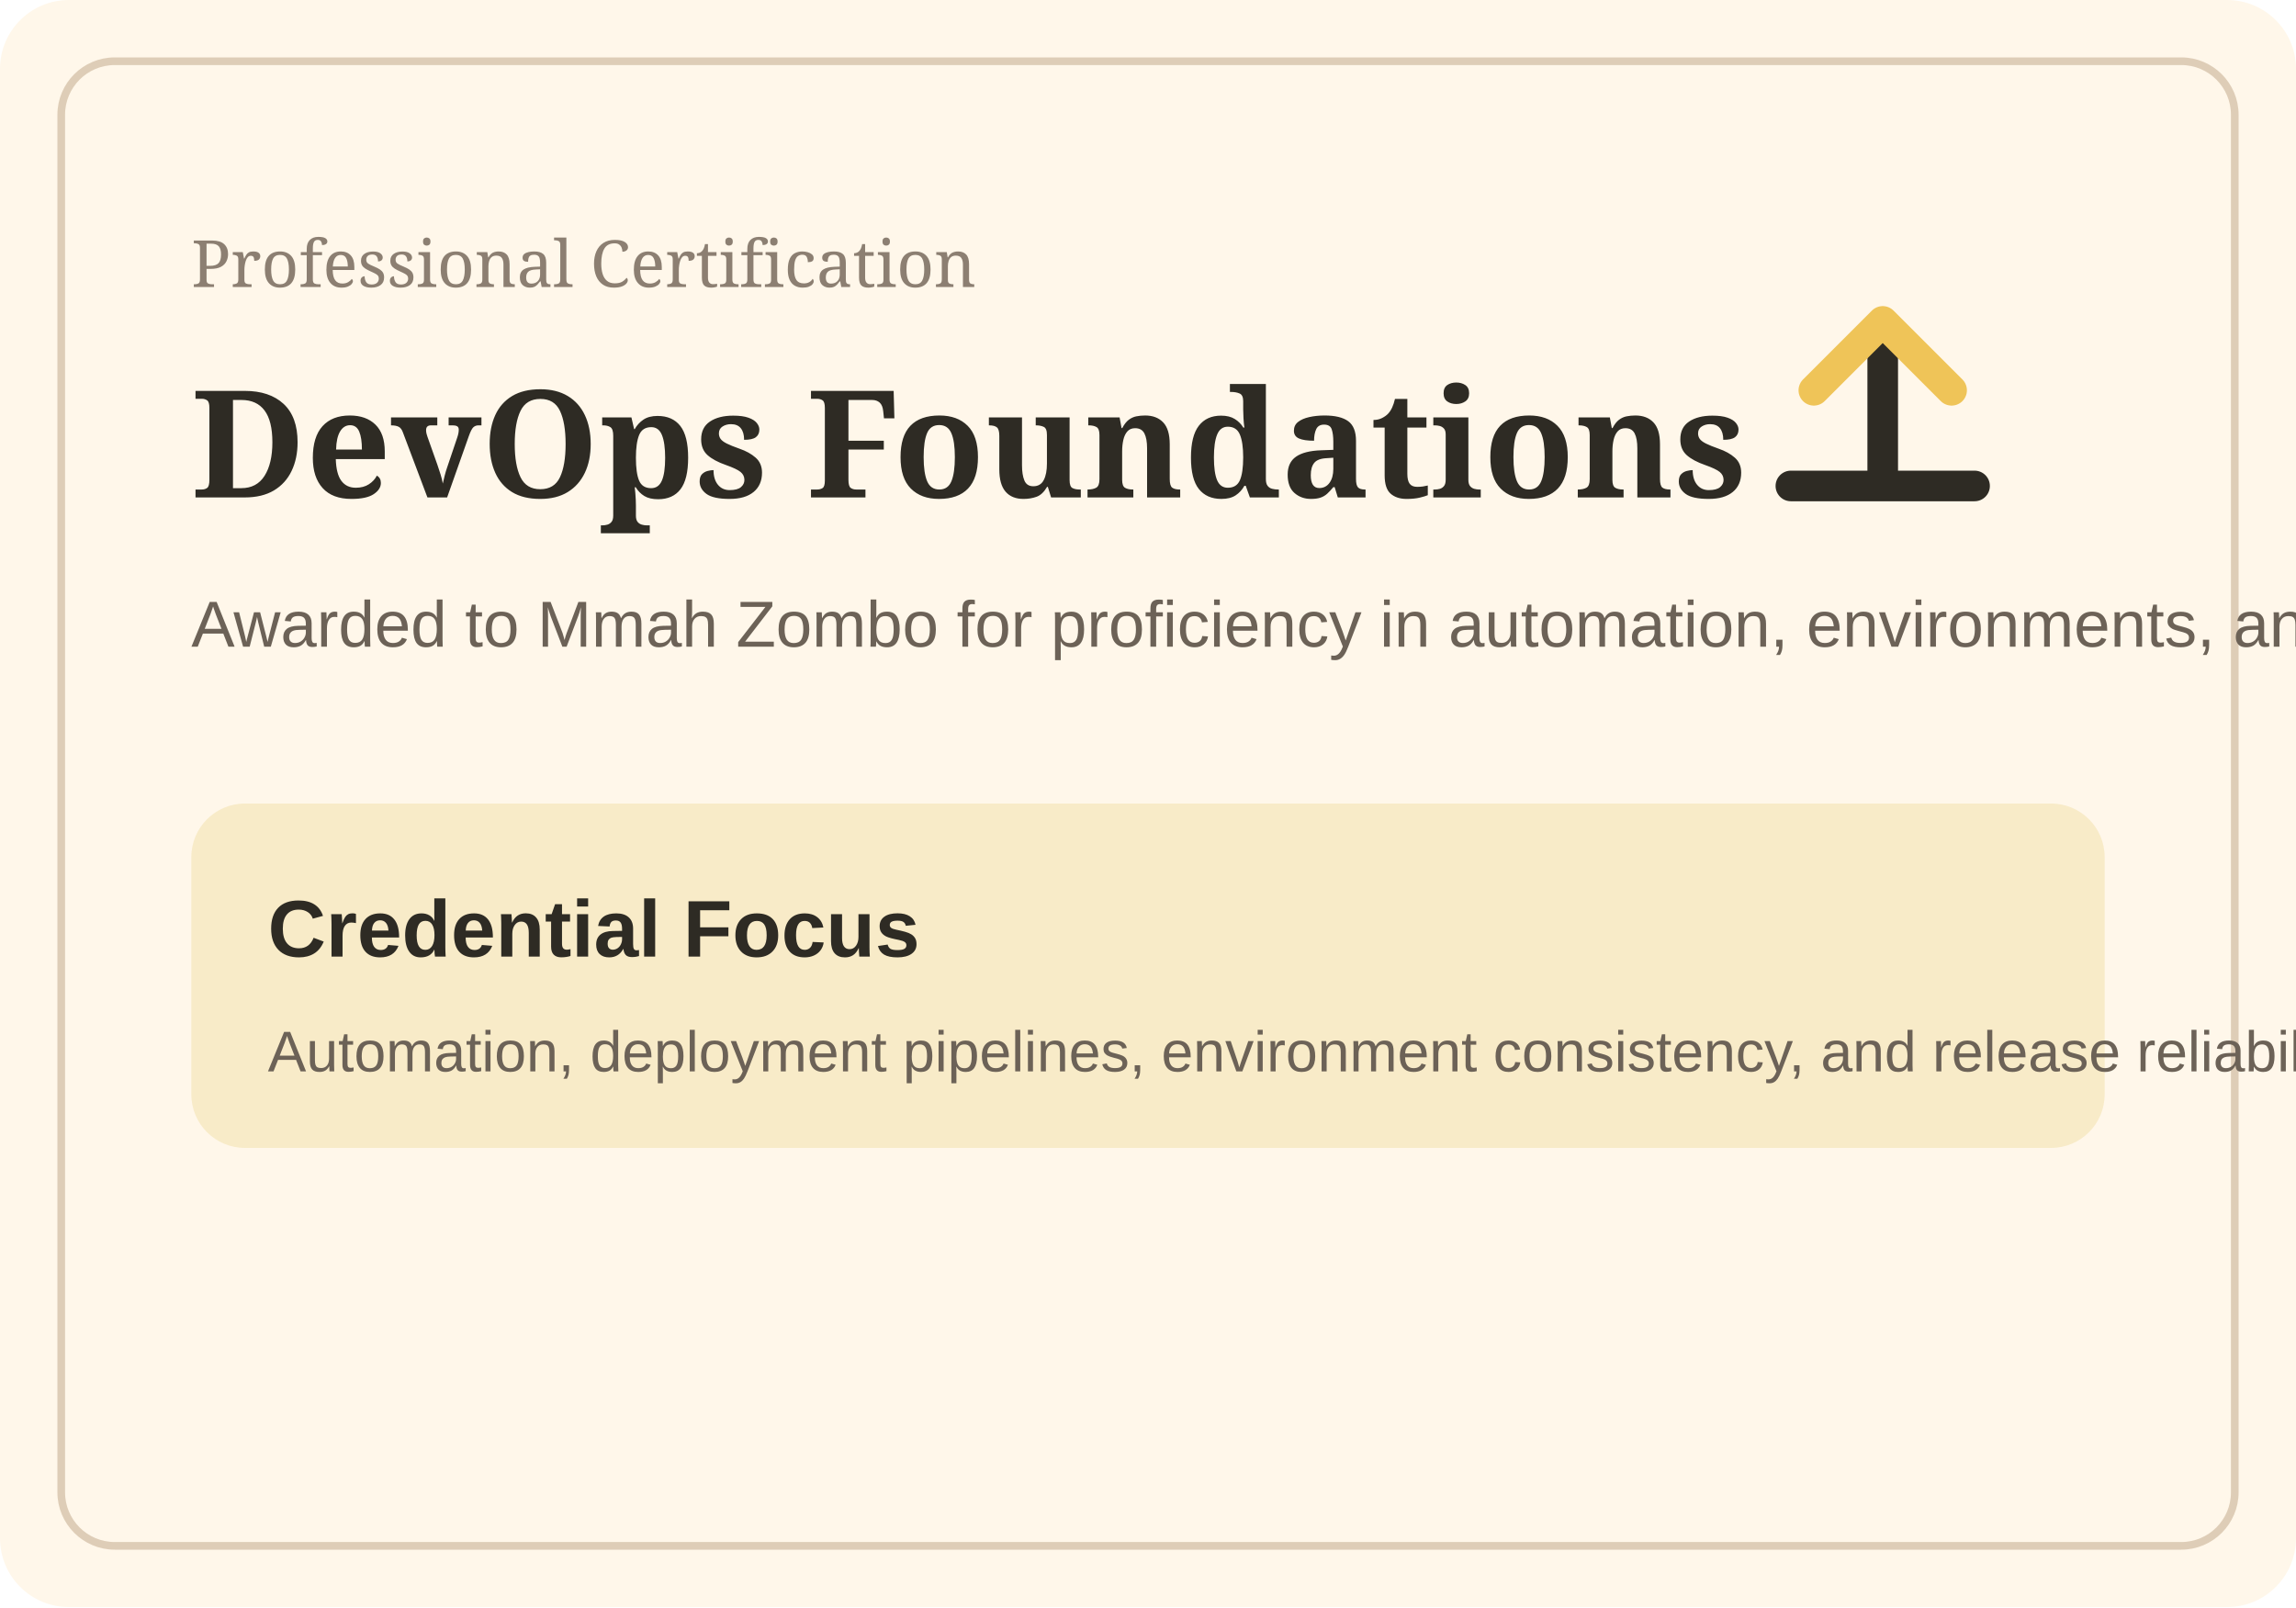
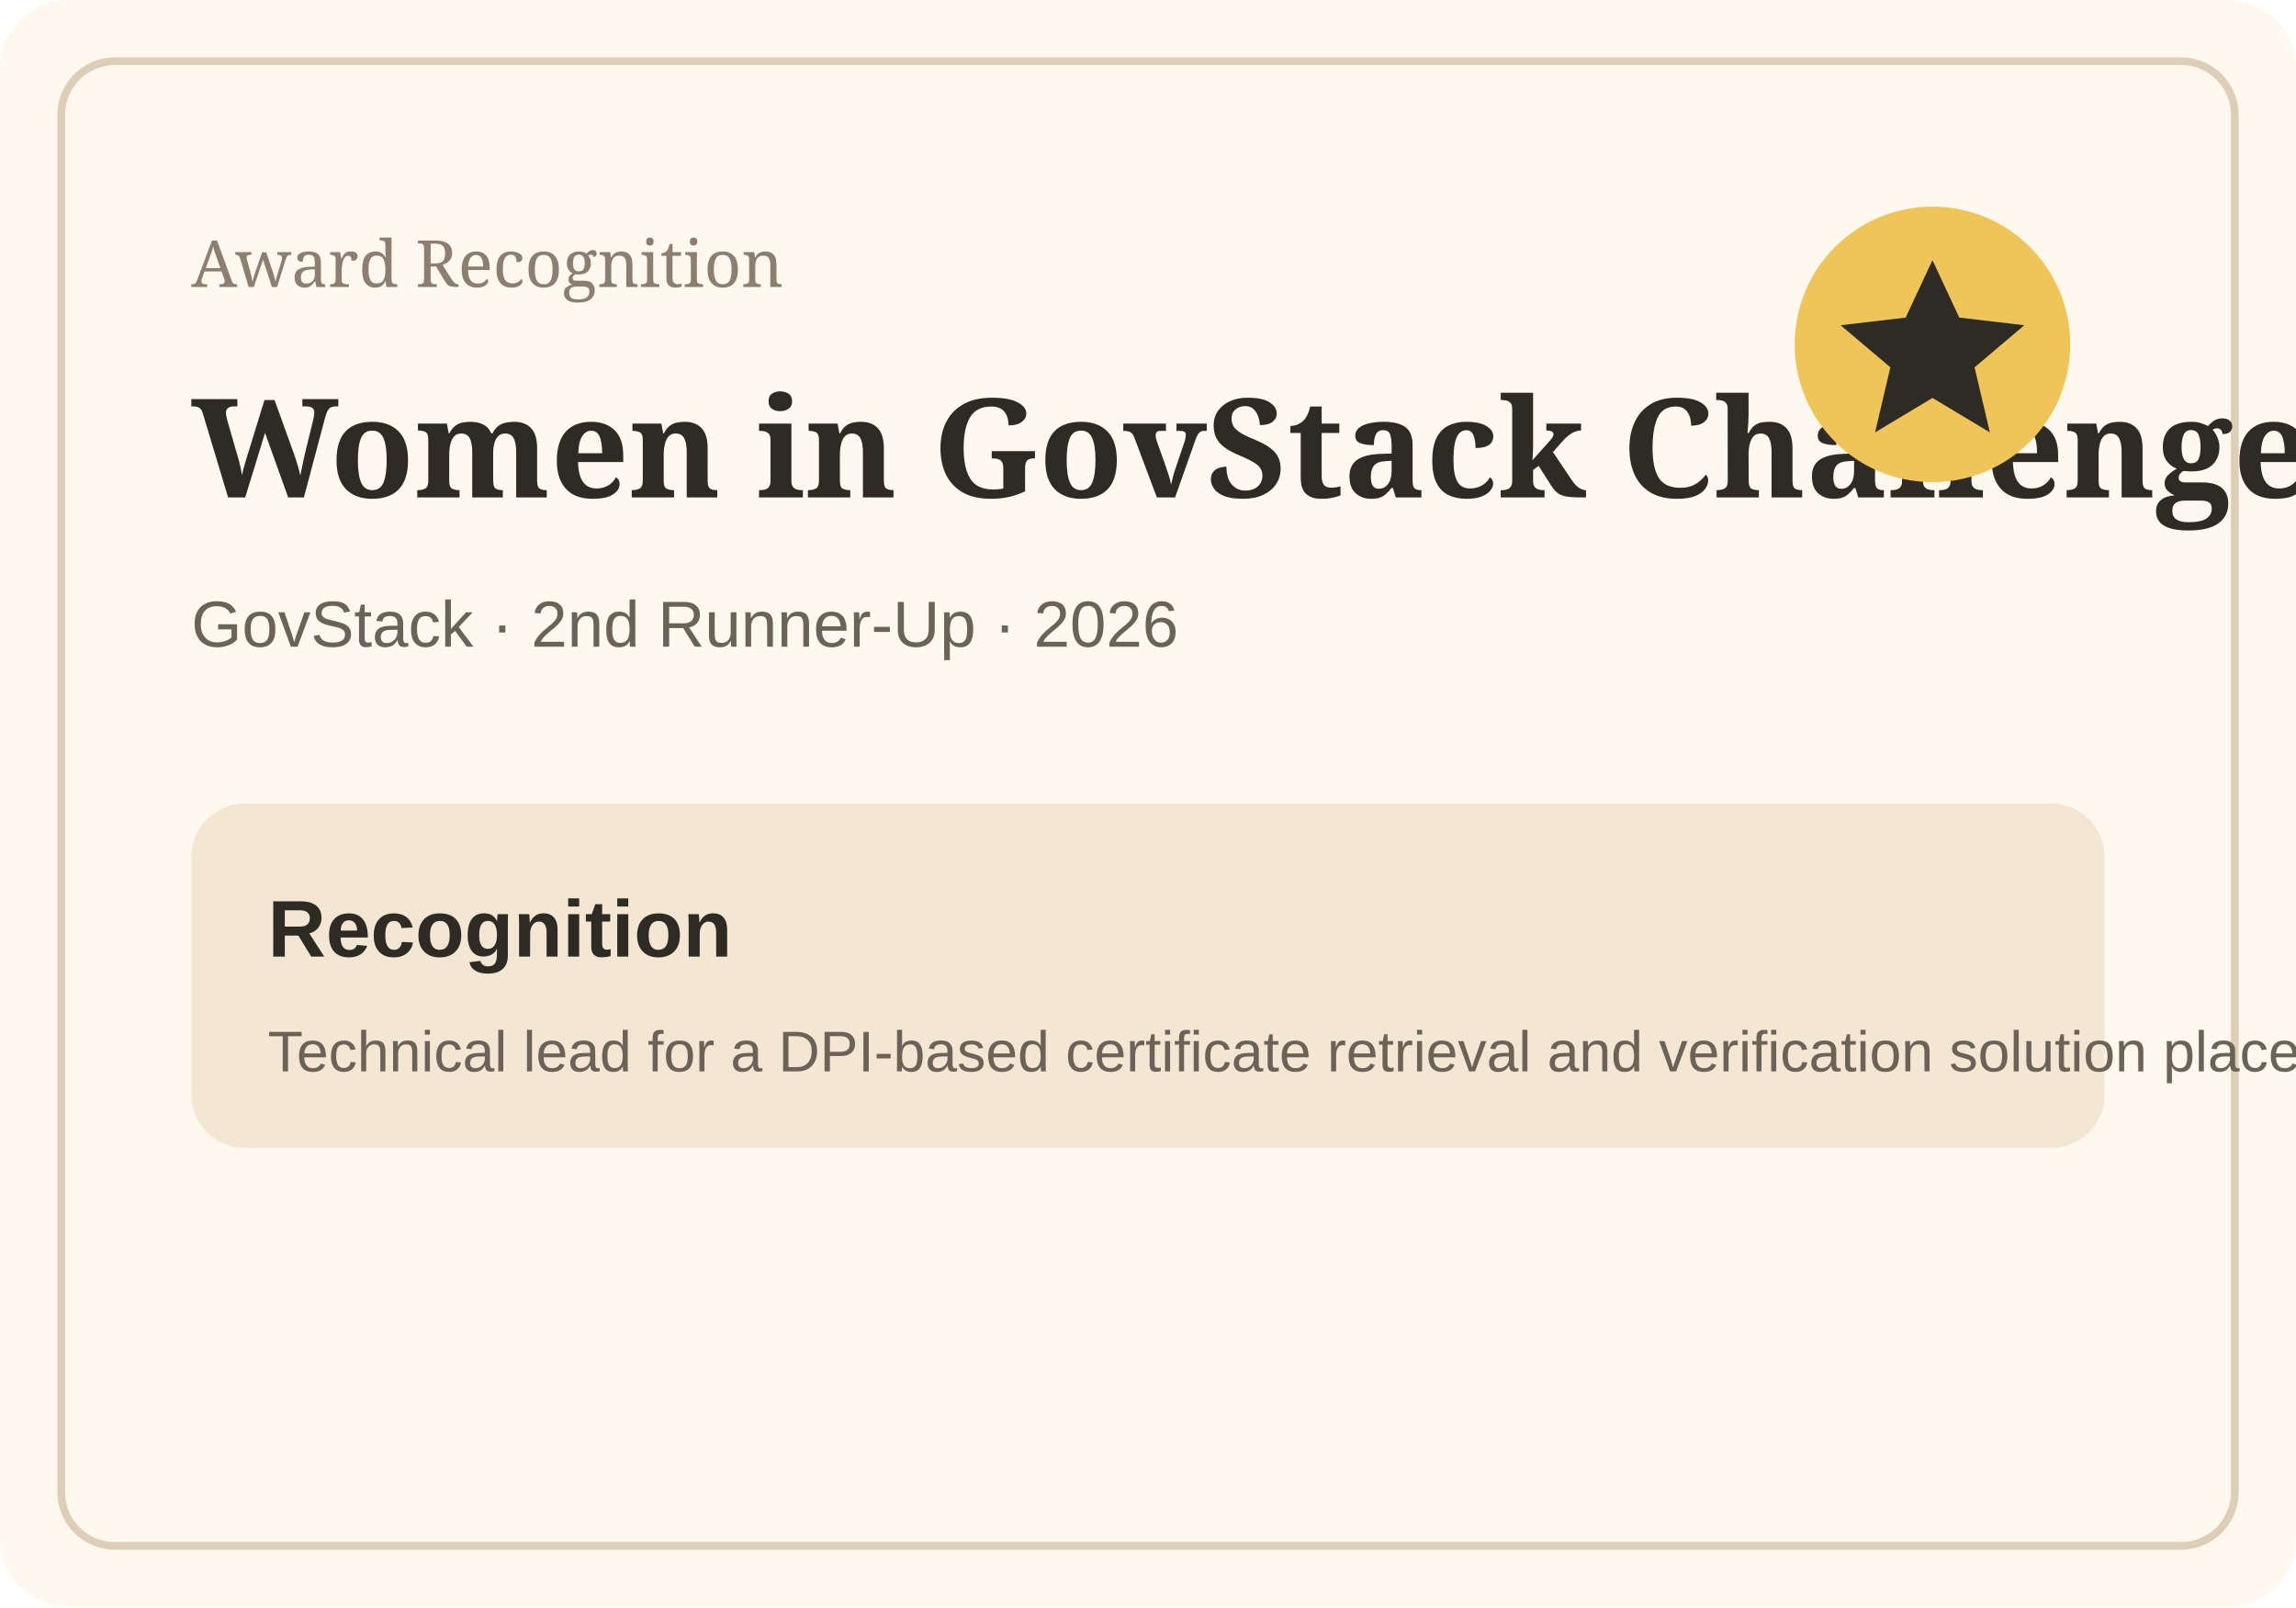
<svg xmlns="http://www.w3.org/2000/svg" viewBox="0 0 1200 840">
-   <rect width="1200" height="840" rx="36" fill="#fff7ea" />
+   <rect width="1200" height="840" rx="36" fill="#fff8ee" />
  <rect x="32" y="32" width="1136" height="776" rx="28" fill="none" stroke="#decdb7" stroke-width="4" />
-   <text x="100" y="150" fill="#8c7f72" font-family="Georgia, serif" font-size="34">Professional Certification</text>
-   <text x="100" y="260" fill="#2e2b24" font-family="Georgia, serif" font-size="78" font-weight="700">DevOps Foundations</text>
-   <text x="100" y="338" fill="#6c6257" font-family="Arial, sans-serif" font-size="34">Awarded to Mmah Zombo for proficiency in automation, environments, and release practices.</text>
-   <rect x="100" y="420" width="1000" height="180" rx="28" fill="#f8ebc8" />
-   <text x="140" y="500" fill="#2e2b24" font-family="Arial, sans-serif" font-size="42" font-weight="700">Credential Focus</text>
-   <text x="140" y="560" fill="#6c6257" font-family="Arial, sans-serif" font-size="30">Automation, deployment pipelines, environment consistency, and release reliability.</text>
-   <path d="M936 254h96M984 170v84" stroke="#2e2b24" stroke-width="16" stroke-linecap="round" />
-   <path d="M948 204l36-36 36 36" fill="none" stroke="#efc458" stroke-width="16" stroke-linecap="round" stroke-linejoin="round" />
+   <text x="100" y="150" fill="#8c7f72" font-family="Georgia, serif" font-size="34">Award Recognition</text>
+   <text x="100" y="260" fill="#2e2b24" font-family="Georgia, serif" font-size="72" font-weight="700">Women in GovStack Challenge</text>
+   <text x="100" y="338" fill="#6c6257" font-family="Arial, sans-serif" font-size="34">GovStack · 2nd Runner-Up · 2026</text>
+   <rect x="100" y="420" width="1000" height="180" rx="28" fill="#f3e7d3" />
+   <text x="140" y="500" fill="#2e2b24" font-family="Arial, sans-serif" font-size="42" font-weight="700">Recognition</text>
+   <text x="140" y="560" fill="#6c6257" font-family="Arial, sans-serif" font-size="30">Technical lead for a DPI-based certificate retrieval and verification solution placed 3rd among 33 teams.</text>
+   <circle cx="1010" cy="180" r="72" fill="#efc458" />
+   <path d="M1010 136l14 30 34 4-26 22 8 34-30-18-30 18 8-34-26-22 34-4z" fill="#2e2b24" />
</svg>
